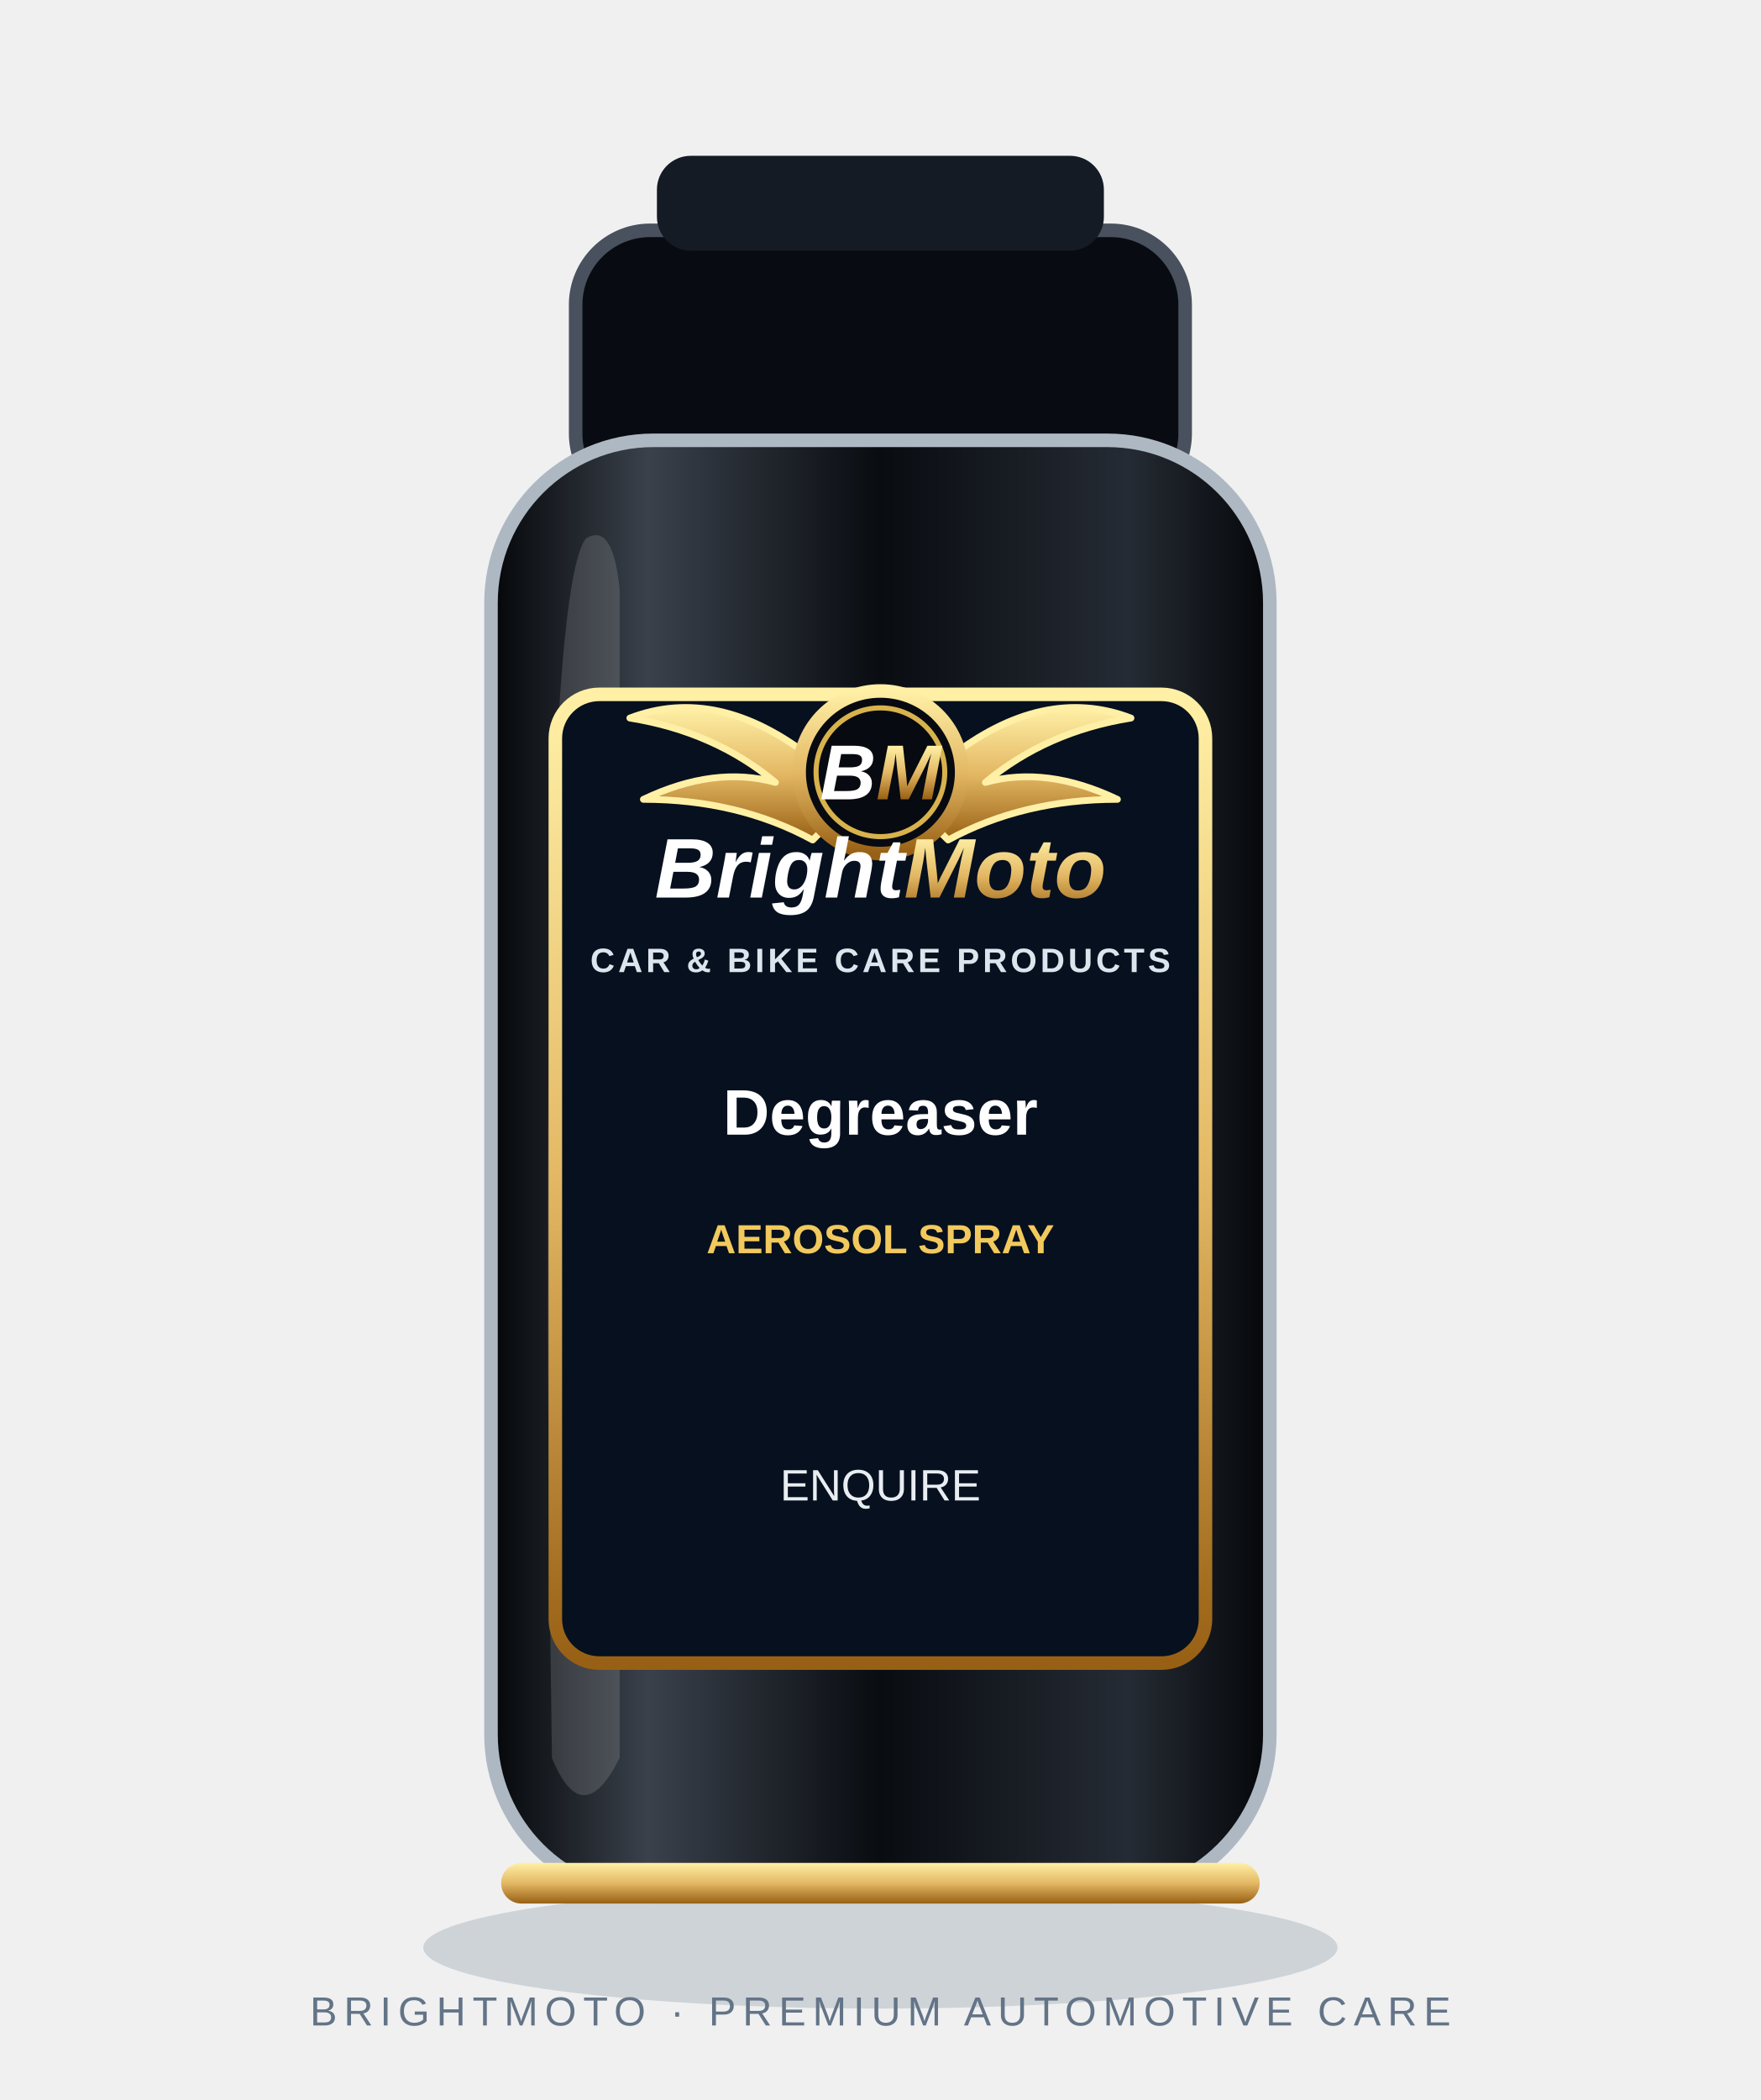
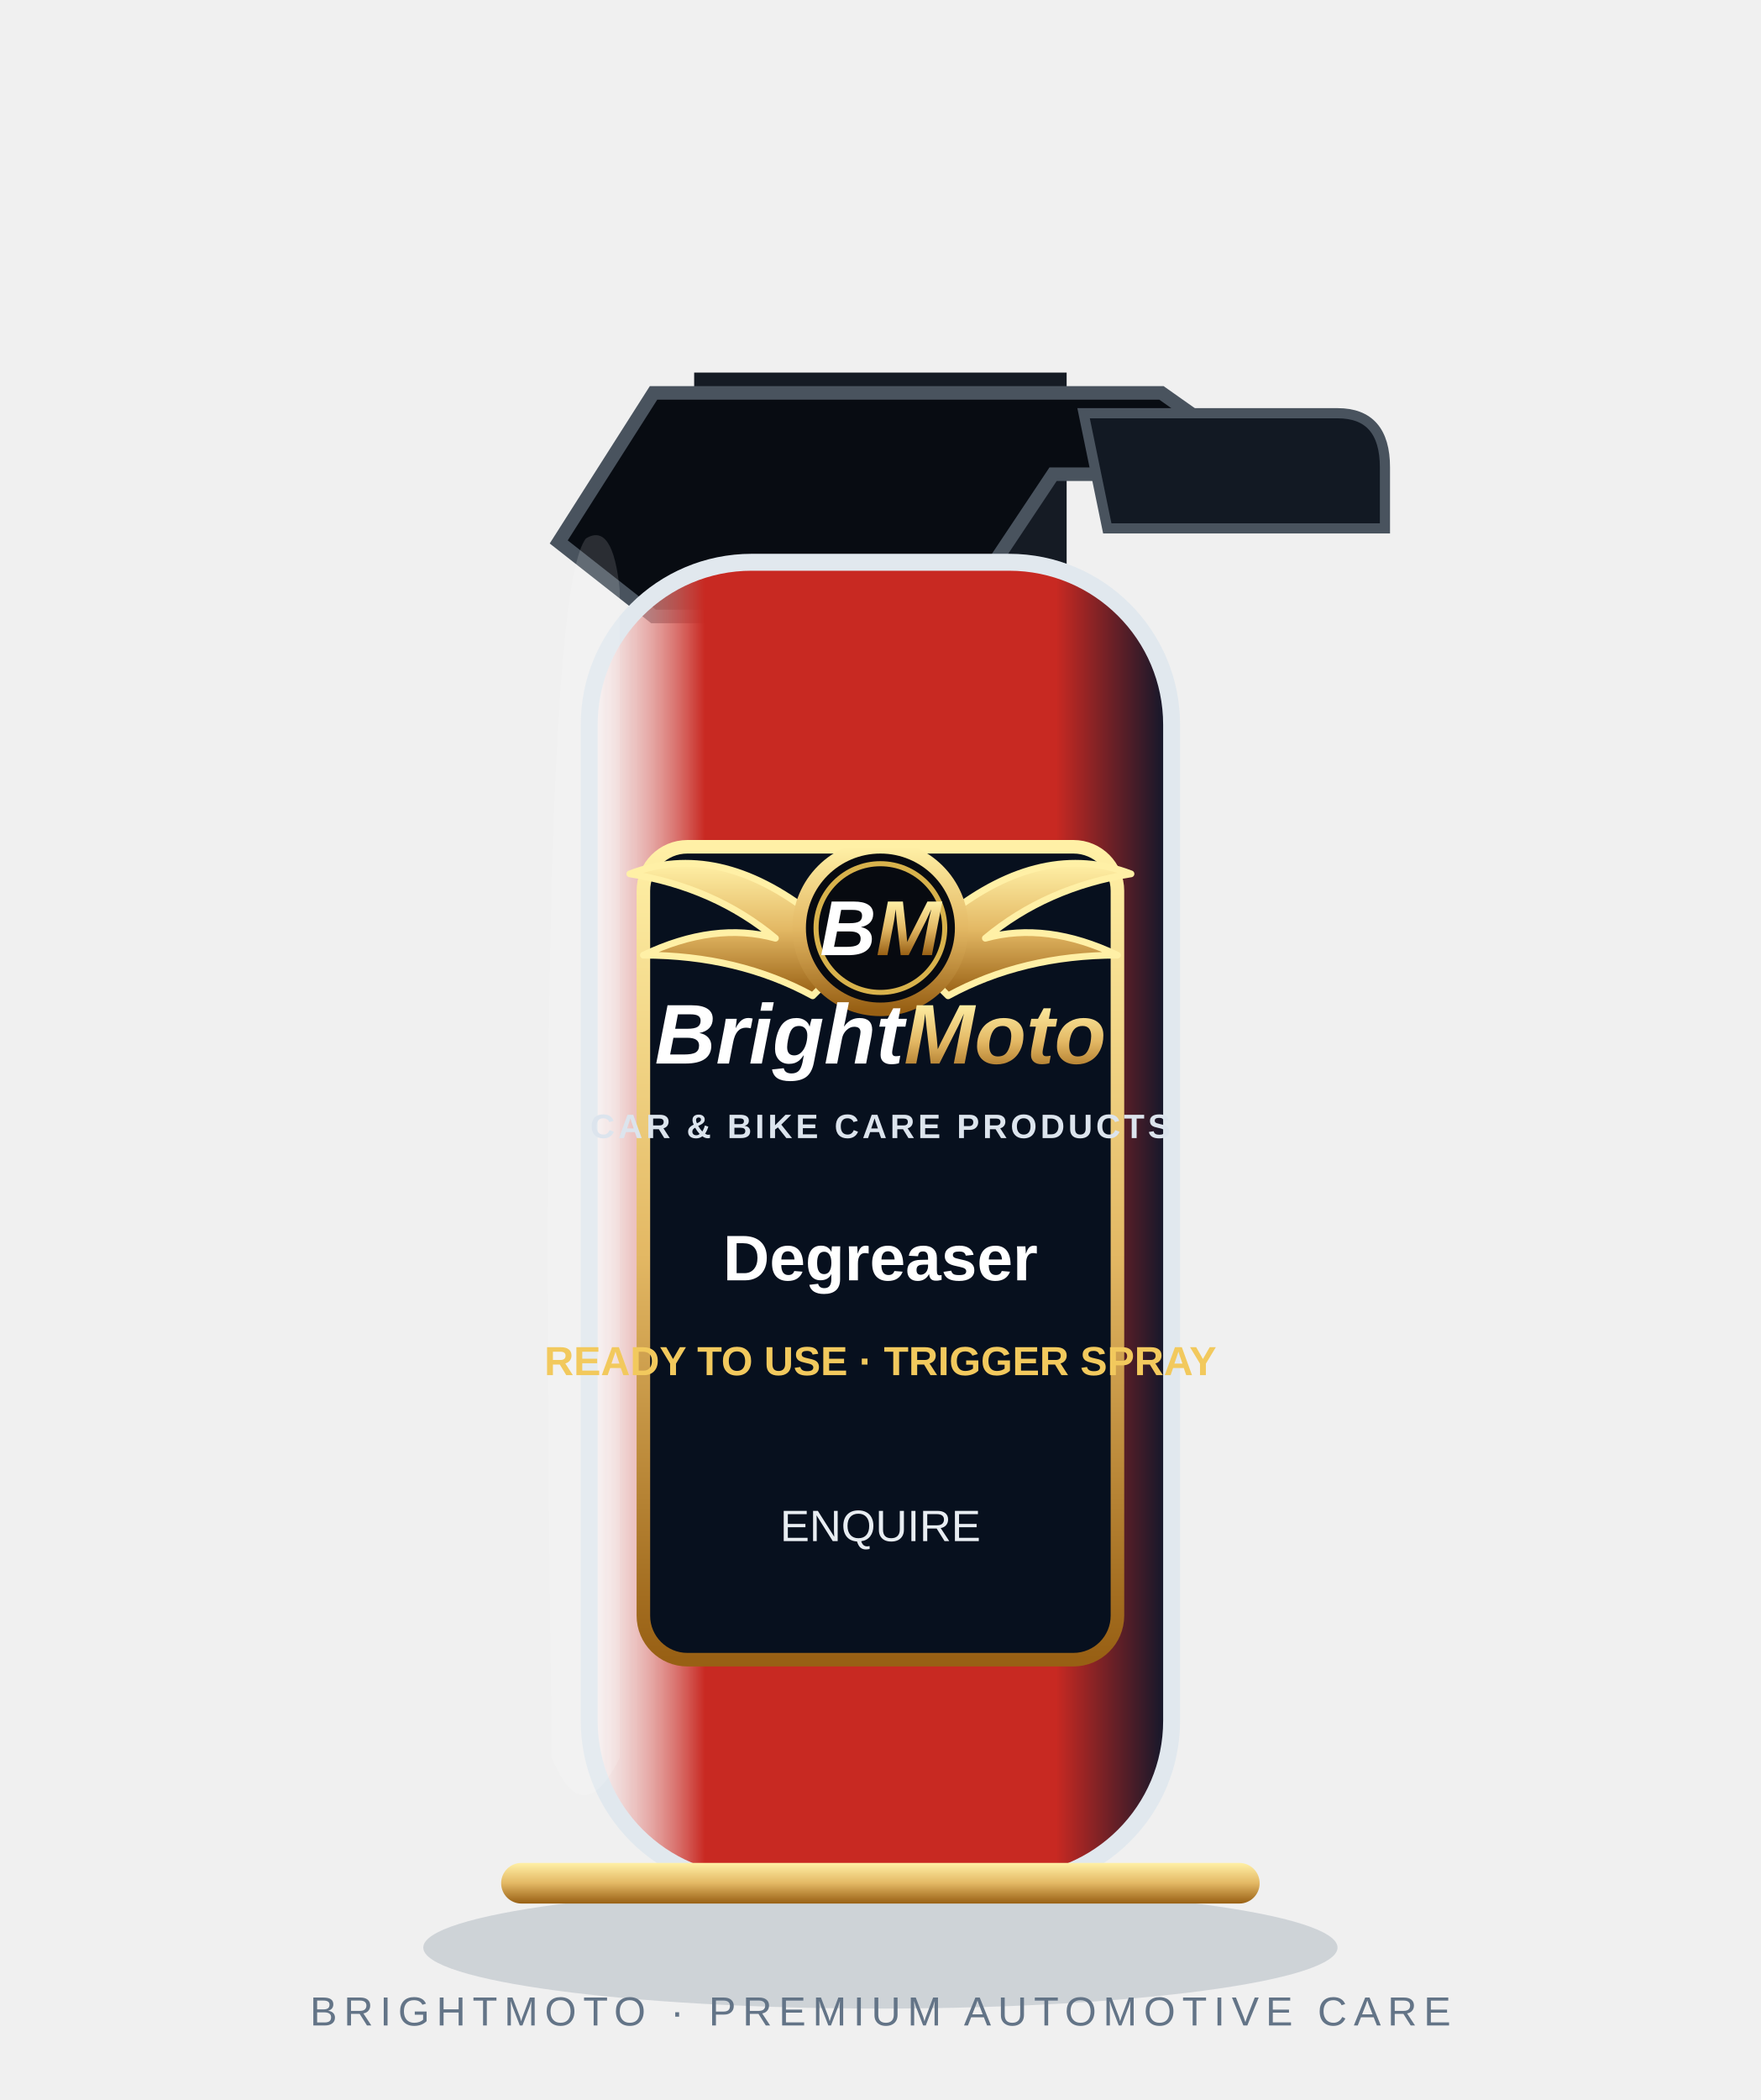
- <svg xmlns="http://www.w3.org/2000/svg" viewBox="0 0 520 620" role="img" aria-label="BrightMoto Degreaser AEROSOL SPRAY pack">
+ <svg xmlns="http://www.w3.org/2000/svg" viewBox="0 0 520 620" role="img" aria-label="BrightMoto Degreaser READY TO USE · TRIGGER SPRAY pack">
  <defs>
    <linearGradient id="metal" x2="1">
      <stop stop-color="#05070a" />
      <stop offset=".2" stop-color="#3a414b" />
      <stop offset=".5" stop-color="#090c11" />
      <stop offset=".82" stop-color="#252b34" />
      <stop offset="1" stop-color="#05070a" />
    </linearGradient>
    <linearGradient id="gold" x2="0" y2="1">
      <stop stop-color="#fff0a6" />
      <stop offset=".5" stop-color="#e3b864" />
      <stop offset="1" stop-color="#986014" />
    </linearGradient>
    <linearGradient id="liquid" x2="1">
      <stop stop-color="#fff" stop-opacity=".4" />
      <stop offset=".2" stop-color="#c82922" />
      <stop offset=".8" stop-color="#c82922" />
      <stop offset="1" stop-color="#06162b" />
    </linearGradient>
  </defs>
  <ellipse cx="260" cy="575" rx="135" ry="18" fill="#102d4d" opacity=".15" />
-   <rect x="170" y="68" width="180" height="82" rx="22" fill="#080c12" stroke="#48515d" stroke-width="4" />
-   <rect x="194" y="46" width="132" height="28" rx="10" fill="#151b24" />
-   <rect x="145" y="130" width="230" height="430" rx="48" fill="url(#metal)" stroke="#aeb8c3" stroke-width="4" />
+   <path d="M205 110h110v60H205z" fill="#151b24" />
+   <path d="M193 116h150l34 24h-66l-28 42h-90l-28 -22z" fill="#080c12" stroke="#49535e" stroke-width="4" />
+   <path d="M320 122h75q14 0 14 16v18h-82z" fill="#121923" stroke="#49535e" stroke-width="3" />
+   <rect x="174" y="166" width="172" height="390" rx="48" fill="url(#liquid)" stroke="#e1e8ee" stroke-width="5" />
  <path d="M173 159q-15 20 -10 360q9 22 20 0V174q-2 -20 -10 -15" fill="#fff" opacity=".14" />
-   <rect x="164" y="205" width="192" height="286" rx="13" fill="#07101e" stroke="url(#gold)" stroke-width="4" />
-   <g transform="translate(260 228)" stroke-linejoin="round">
+   <rect x="190" y="250" width="140" height="240" rx="13" fill="#07101e" stroke="url(#gold)" stroke-width="4" />
+   <g transform="translate(260 274)" stroke-linejoin="round">
    <path d="M-20 -4Q-48 -26 -74 -16Q-49 -12 -31 3Q-49 -2 -70 8Q-42 8 -20 20L-10 10Z M20 -4Q48 -26 74 -16Q49 -12 31 3Q49 -2 70 8Q42 8 20 20L10 10Z" fill="url(#gold)" stroke="#fff0a6" stroke-width="2" />
    <circle r="24" fill="#070a10" stroke="url(#gold)" stroke-width="4" />
    <circle r="19" fill="none" stroke="#d8b24c" stroke-width="1.5" />
    <text y="8" text-anchor="middle" font-family="Arial,sans-serif" font-size="23" font-weight="900" font-style="italic" fill="#fff">B<tspan fill="url(#gold)">M</tspan>
    </text>
  </g>
  <g text-anchor="middle" font-family="Arial,sans-serif">
-     <text x="260" y="265" fill="#fff" font-size="25" font-weight="900" font-style="italic">Bright<tspan fill="url(#gold)">Moto</tspan>
+     <text x="260" y="314" fill="#fff" font-size="25" font-weight="900" font-style="italic">Bright<tspan fill="url(#gold)">Moto</tspan>
    </text>
-     <text x="260" y="287" fill="#dce4ed" font-size="10" font-weight="700" letter-spacing="1">CAR &amp; BIKE CARE PRODUCTS</text>
-     <path d="M178 298h164" stroke="url(#gold)" stroke-width="3" />
-     <text x="260" y="335" fill="#fff" font-size="19" font-weight="900">Degreaser</text>
-     <text x="260" y="370" fill="#f2c95d" font-size="12" font-weight="700">AEROSOL SPRAY</text>
-     <text x="260" y="443" fill="#e8edf2" font-size="13">ENQUIRE</text>
+     <text x="260" y="336" fill="#dce4ed" font-size="10" font-weight="700" letter-spacing="1">CAR &amp; BIKE CARE PRODUCTS</text>
+     <path d="M202 348h116" stroke="url(#gold)" stroke-width="3" />
+     <text x="260" y="378" fill="#fff" font-size="19" font-weight="900">Degreaser</text>
+     <text x="260" y="406" fill="#f2c95d" font-size="12" font-weight="700">READY TO USE · TRIGGER SPRAY</text>
+     <text x="260" y="455" fill="#e8edf2" font-size="13">ENQUIRE</text>
  </g>
  <rect x="148" y="550" width="224" height="12" rx="6" fill="url(#gold)" />
  <text x="260" y="598" text-anchor="middle" font-family="Arial" font-size="12" fill="#637487" letter-spacing="2">BRIGHTMOTO · PREMIUM AUTOMOTIVE CARE</text>
</svg>
